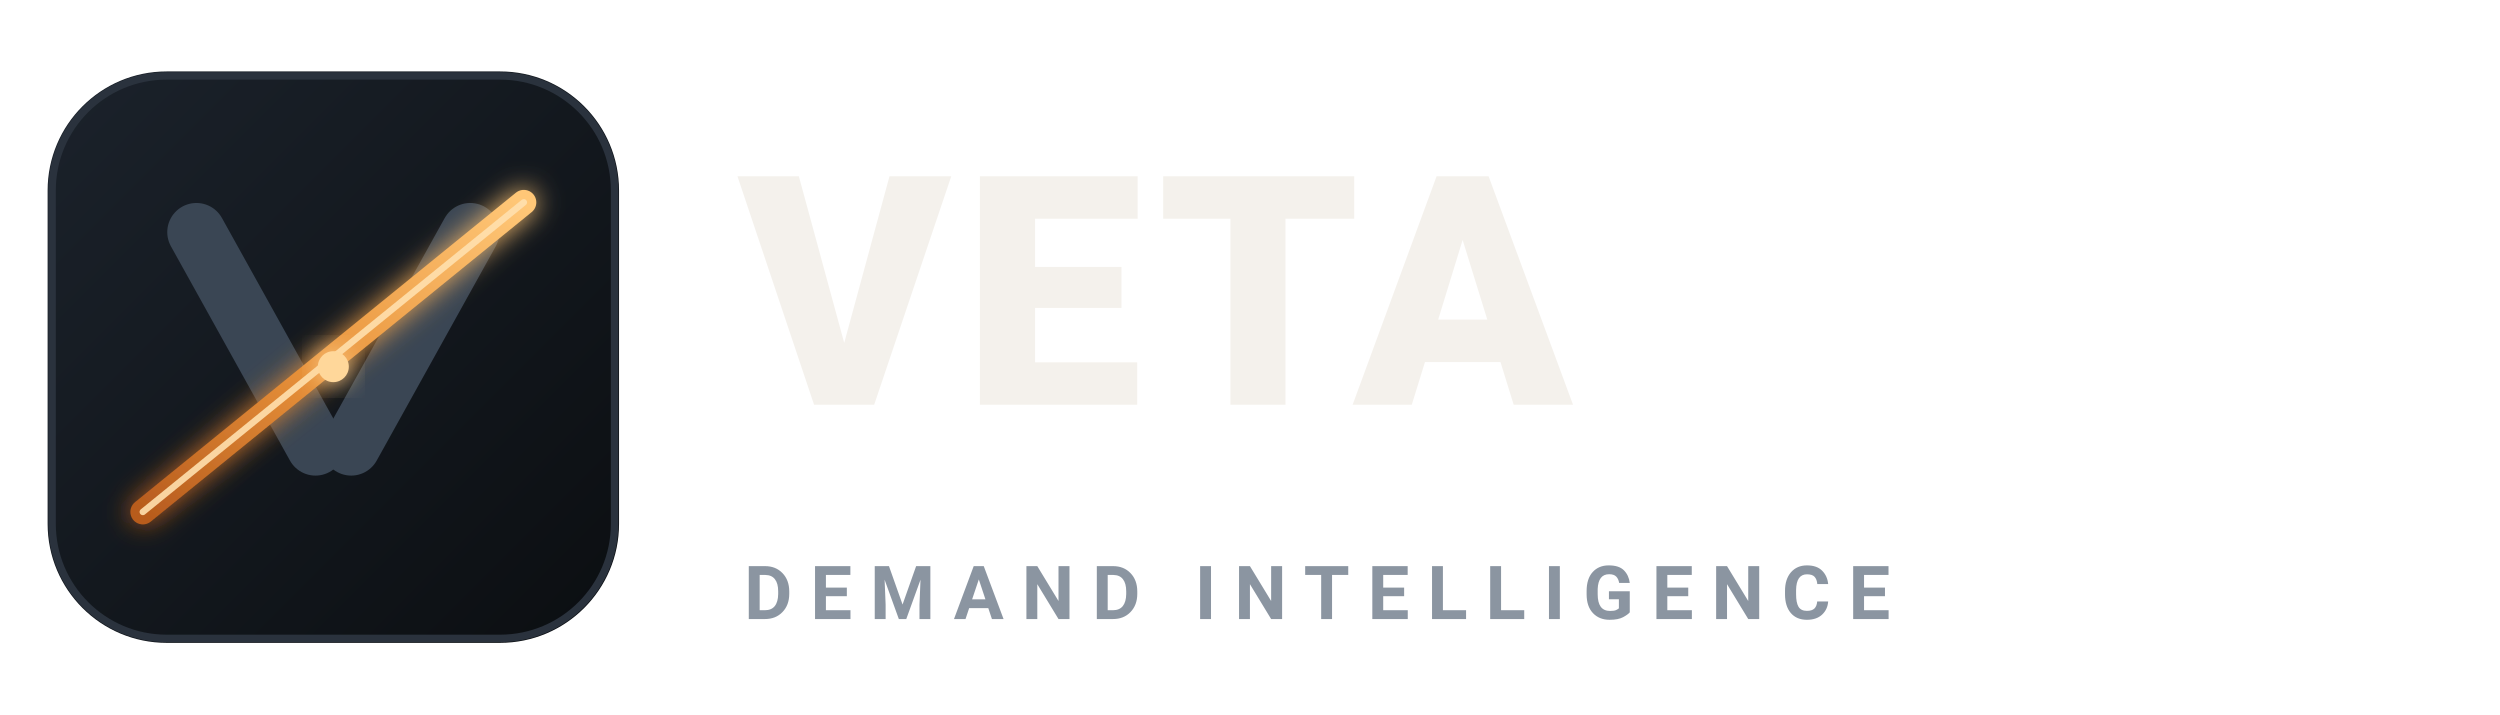
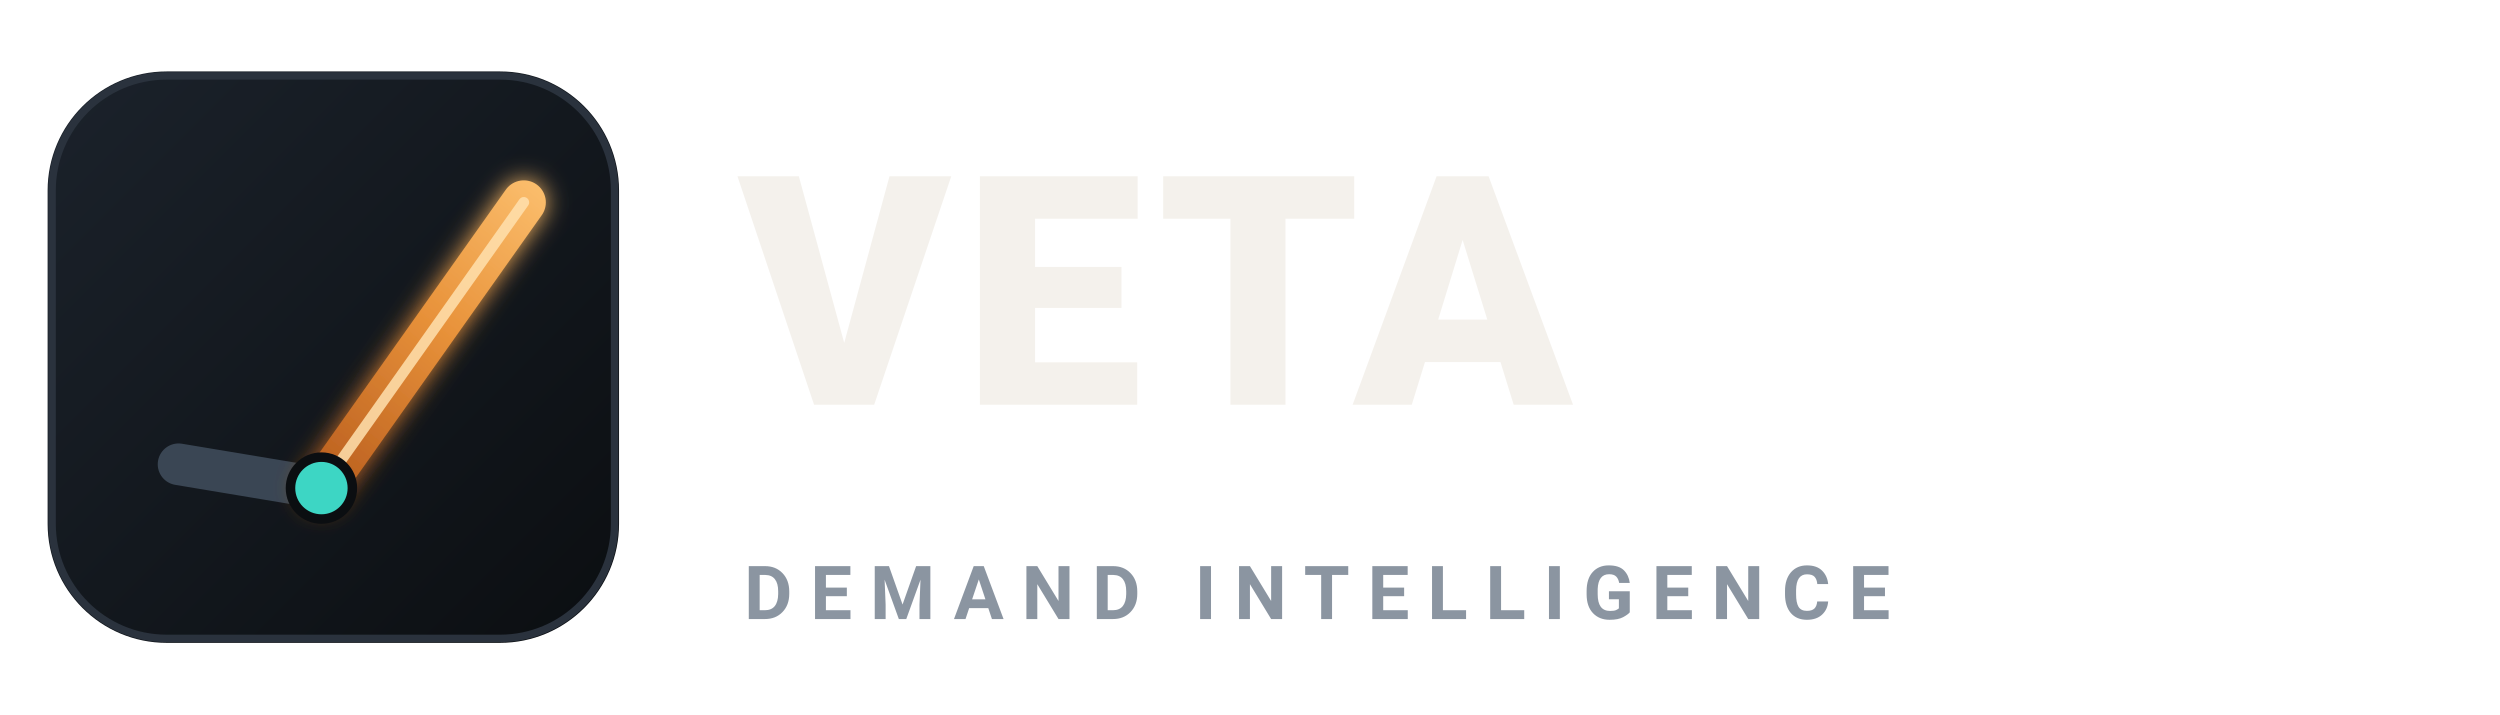
- <svg xmlns="http://www.w3.org/2000/svg" width="420" height="120" viewBox="0 0 420 120" role="img" aria-label="Veta — follow the seam to the demand">
+ <svg xmlns="http://www.w3.org/2000/svg" width="420" height="120" viewBox="0 0 420 120" role="img" aria-label="Veta — demand intelligence">
  <defs>
-     <linearGradient id="vl-seam" x1="0" y1="1" x2="1" y2="0">
+     <linearGradient id="vl-seam" x1="62" y1="84" x2="106" y2="30" gradientUnits="userSpaceOnUse">
      <stop offset="0" stop-color="#B85C1E" />
-       <stop offset="0.45" stop-color="#E8923A" />
+       <stop offset="0.5" stop-color="#E8923A" />
      <stop offset="1" stop-color="#FFC777" />
    </linearGradient>
    <linearGradient id="vl-rock" x1="0" y1="0" x2="1" y2="1">
      <stop offset="0" stop-color="#1B222B" />
      <stop offset="1" stop-color="#0B0E11" />
    </linearGradient>
+     <linearGradient id="vl-underline" x1="0" y1="0" x2="1" y2="0">
+       <stop offset="0" stop-color="#B85C1E" />
+       <stop offset="0.55" stop-color="#E8923A" />
+       <stop offset="1" stop-color="#FFC777" />
+     </linearGradient>
    <filter id="vl-glow" x="-50%" y="-50%" width="200%" height="200%">
-       <feGaussianBlur stdDeviation="2.2" result="b" />
+       <feGaussianBlur stdDeviation="2" result="b" />
      <feMerge>
        <feMergeNode in="b" />
        <feMergeNode in="SourceGraphic" />
      </feMerge>
    </filter>
  </defs>
  <g transform="translate(8,12)">
    <rect x="0" y="0" width="96" height="96" rx="20" fill="url(#vl-rock)" />
    <rect x="0.75" y="0.75" width="94.5" height="94.5" rx="19.25" fill="none" stroke="#2A323D" stroke-width="1.25" />
-     <g stroke="#3A4654" stroke-width="9.8" stroke-linecap="round" fill="none">
-       <path d="M25 27 L45 63" />
-       <path d="M71 27 L51 63" />
+     <path d="M22 66 L46 70" fill="none" stroke="#3A4654" stroke-width="7" stroke-linecap="round" stroke-linejoin="round" />
+     <g filter="url(#vl-glow)">
+       <path d="M46 70 L80 22" fill="none" stroke="url(#vl-seam)" stroke-width="7.4" stroke-linecap="round" stroke-linejoin="round" />
    </g>
-     <g filter="url(#vl-glow)">
-       <path d="M16 74 L80 22" stroke="url(#vl-seam)" stroke-width="4.2" stroke-linecap="round" fill="none" />
-     </g>
-     <path d="M16 74 L80 22" stroke="#FFE0AE" stroke-width="1.1" stroke-linecap="round" fill="none" opacity="0.9" />
-     <circle cx="48" cy="49.6" r="2.6" fill="#FFD79A" filter="url(#vl-glow)" />
+     <path d="M46 70 L80 22" fill="none" stroke="#FFE0AE" stroke-width="1.8" stroke-linecap="round" opacity="0.85" />
+     <circle cx="46" cy="70" r="6" fill="#0B0E11" />
+     <circle cx="46" cy="70" r="4.4" fill="#3DD6C4" />
  </g>
  <text x="124" y="68" font-family="system-ui, -apple-system, 'Segoe UI', Roboto, 'Helvetica Neue', Arial, sans-serif" font-size="54" font-weight="800" letter-spacing="2" fill="#F4F1EC">VETA</text>
-   <line x1="125" y1="86" x2="300" y2="86" stroke="url(#vl-seam)" stroke-width="2" stroke-linecap="round" />
+   <line x1="125" y1="86" x2="300" y2="86" stroke="url(#vl-underline)" stroke-width="2" stroke-linecap="round" />
  <text x="125" y="104" font-family="system-ui, -apple-system, 'Segoe UI', Roboto, 'Helvetica Neue', Arial, sans-serif" font-size="12.5" font-weight="600" letter-spacing="3" fill="#8B95A1">DEMAND INTELLIGENCE</text>
</svg>
